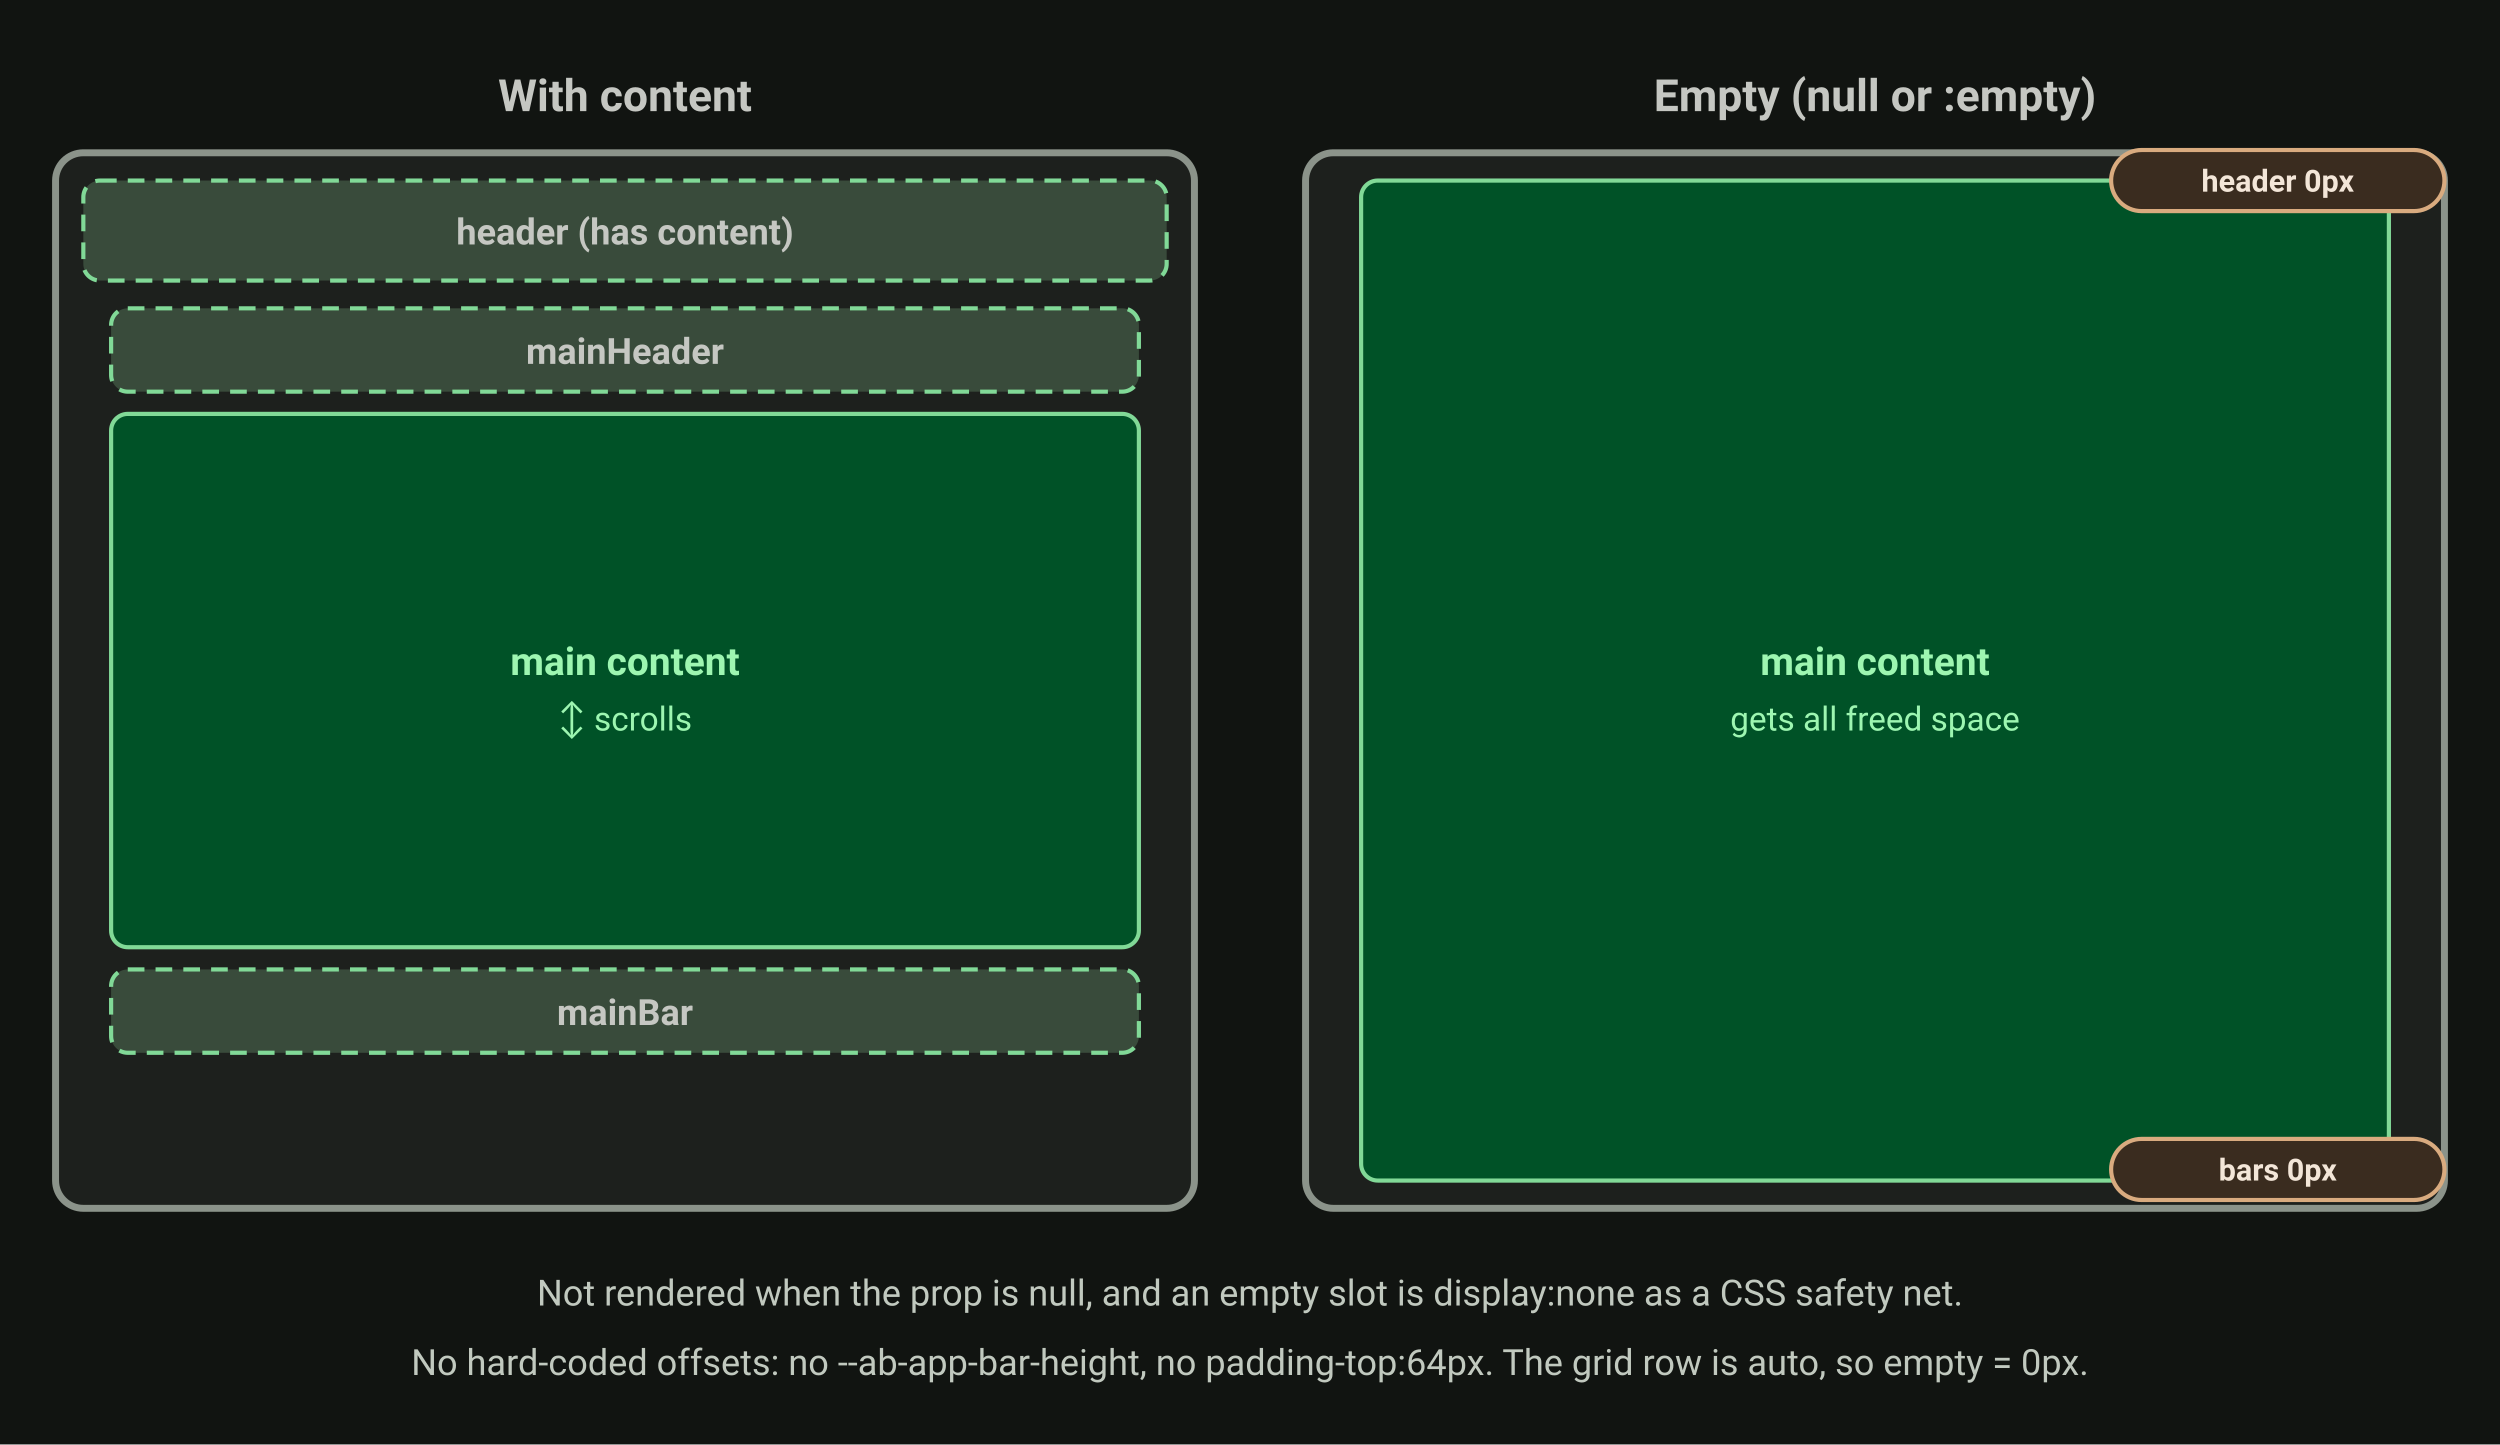
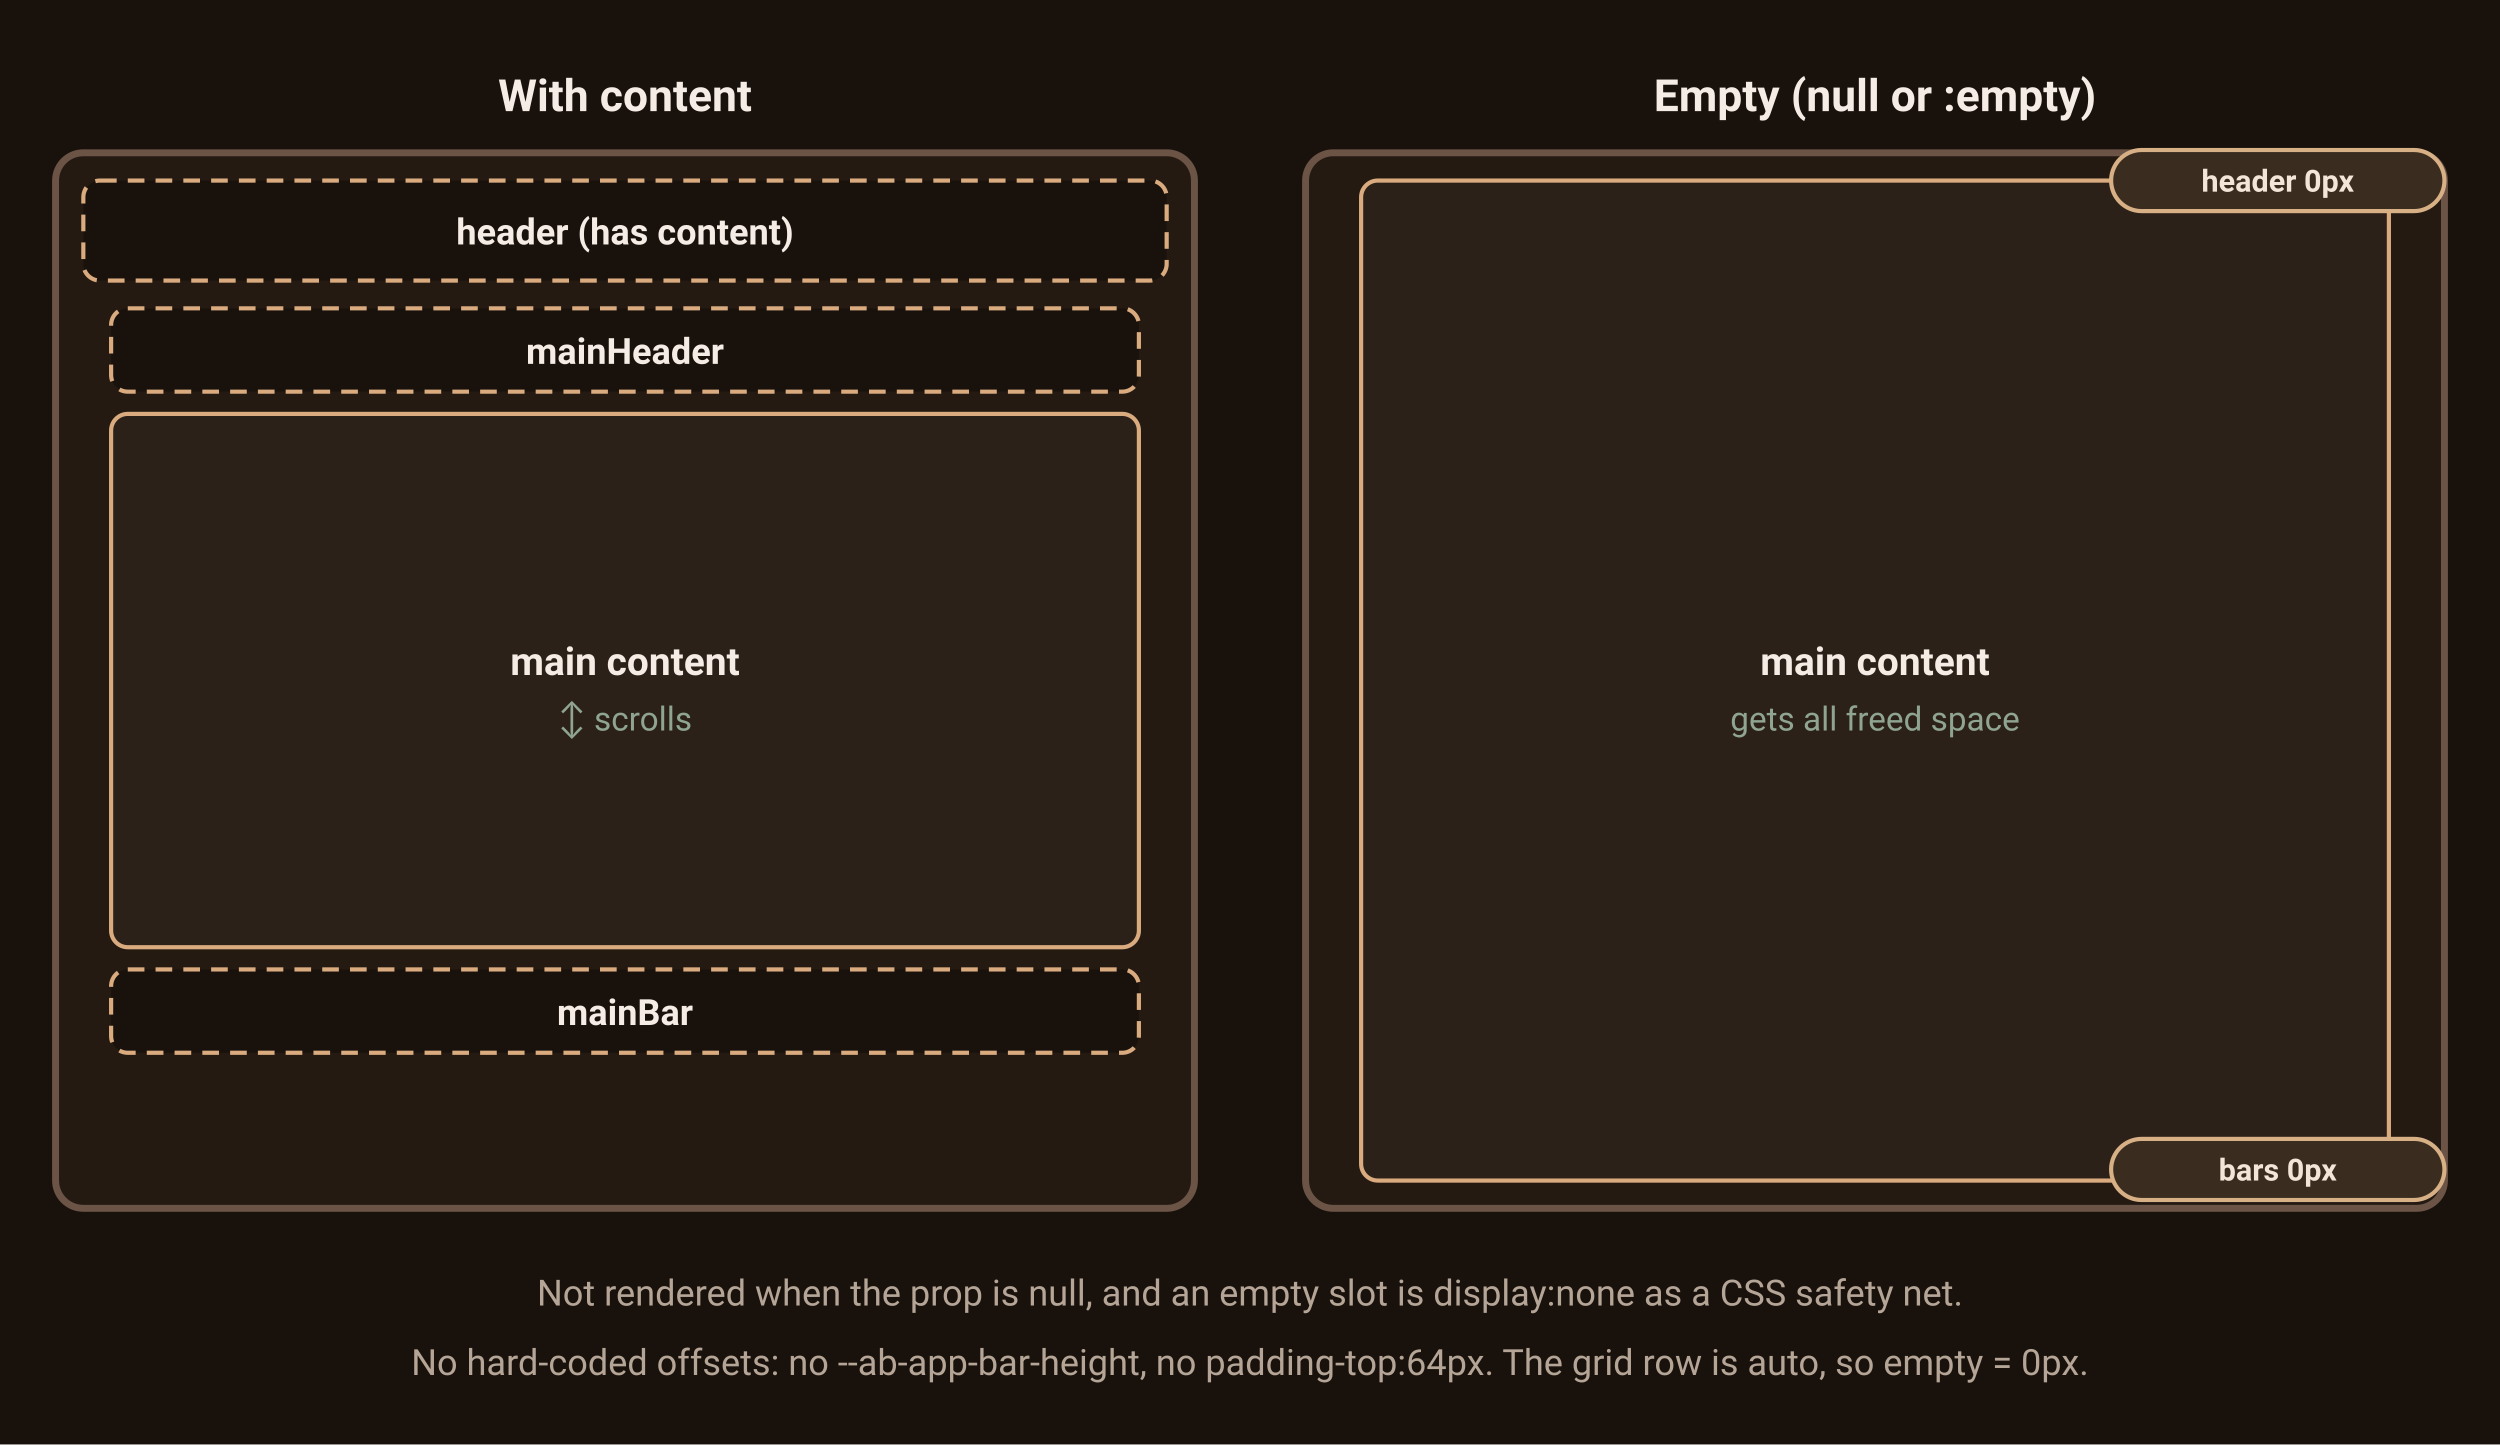
<svg xmlns="http://www.w3.org/2000/svg" width="900" height="520" viewBox="0 0 900 520" role="img" aria-labelledby="t d">
  <defs>
    <marker id="ah" viewBox="0 0 10 10" refX="9" refY="5" markerWidth="7" markerHeight="7" orient="auto-start-reverse">
-       <path d="M0,0 L10,5 L0,10 z" fill="#D9AB7F" />
+       <path d="M0,0 L10,5 L0,10 z" fill="#D8B085" />
    </marker>
  </defs>
-   <rect width="100%" height="100%" fill="#111411" />
-   <text x="225" y="40" font-size="16" font-family="Roboto,Inter,DejaVu Sans,sans-serif" fill="#C5C7C2" text-anchor="middle" font-weight="bold">With content</text>
-   <rect x="20" y="55" width="410" height="380" rx="10" fill="#1D201D" stroke="#8B938A" stroke-width="2.5" opacity="1" />
-   <rect x="30" y="65" width="390" height="36" rx="6" fill="#394B3B" stroke="#81D997" stroke-width="1.5" stroke-dasharray="6 4" opacity="1" />
-   <text x="225.0" y="88.0" font-size="13" font-family="Roboto,Inter,DejaVu Sans,sans-serif" fill="#C5C7C2" text-anchor="middle" font-weight="bold">header (has content)</text>
-   <rect x="40" y="111" width="370" height="30" rx="6" fill="#394B3B" stroke="#81D997" stroke-width="1.5" stroke-dasharray="6 4" opacity="1" />
-   <text x="225.0" y="131.0" font-size="13" font-family="Roboto,Inter,DejaVu Sans,sans-serif" fill="#C5C7C2" text-anchor="middle" font-weight="bold">mainHeader</text>
-   <rect x="40" y="149" width="370" height="192" rx="6" fill="#005227" stroke="#81D997" stroke-width="1.5" opacity="1" />
-   <text x="225.0" y="243.0" font-size="14" font-family="Roboto,Inter,DejaVu Sans,sans-serif" fill="#9DF6B1" text-anchor="middle" font-weight="bold">main content</text>
-   <text x="225.0" y="263.0" font-size="12" font-family="Roboto,Inter,DejaVu Sans,sans-serif" fill="#9DF6B1" text-anchor="middle" font-weight="normal">↕ scrolls</text>
-   <rect x="40" y="349" width="370" height="30" rx="6" fill="#394B3B" stroke="#81D997" stroke-width="1.5" stroke-dasharray="6 4" opacity="1" />
-   <text x="225.0" y="369.0" font-size="13" font-family="Roboto,Inter,DejaVu Sans,sans-serif" fill="#C5C7C2" text-anchor="middle" font-weight="bold">mainBar</text>
-   <text x="225" y="450" font-size="1" font-family="Roboto,Inter,DejaVu Sans,sans-serif" fill="#C5C7C2" text-anchor="middle" font-weight="normal" />
-   <text x="675" y="40" font-size="16" font-family="Roboto,Inter,DejaVu Sans,sans-serif" fill="#C5C7C2" text-anchor="middle" font-weight="bold">Empty (null or :empty)</text>
-   <rect x="470" y="55" width="410" height="380" rx="10" fill="#1D201D" stroke="#8B938A" stroke-width="2.5" opacity="1" />
-   <rect x="490" y="65" width="370" height="360" rx="6" fill="#005227" stroke="#81D997" stroke-width="1.5" opacity="1" />
-   <text x="675.0" y="243.0" font-size="14" font-family="Roboto,Inter,DejaVu Sans,sans-serif" fill="#9DF6B1" text-anchor="middle" font-weight="bold">main content</text>
-   <text x="675.0" y="263.0" font-size="12" font-family="Roboto,Inter,DejaVu Sans,sans-serif" fill="#9DF6B1" text-anchor="middle" font-weight="normal">gets all freed space</text>
-   <line x1="880" y1="66" x2="880" y2="66" stroke="#D9AB7F" stroke-width="2" />
-   <rect x="760" y="54" width="120" height="22" rx="11" fill="#3A2C1F" stroke="#D9AB7F" stroke-width="1.5" opacity="1" />
+   <rect width="100%" height="100%" fill="#19120C" />
+   <text x="225" y="40" font-size="16" font-family="Roboto,Inter,DejaVu Sans,sans-serif" fill="#F4ECE5" text-anchor="middle" font-weight="bold">With content</text>
+   <rect x="20" y="55" width="410" height="380" rx="10" fill="#241A12" stroke="#6B5346" stroke-width="2.5" opacity="1" />
+   <rect x="30" y="65" width="390" height="36" rx="6" fill="#19120C" stroke="#D9AB7F" stroke-width="1.5" stroke-dasharray="6 4" opacity="1" />
+   <text x="225.0" y="88.0" font-size="13" font-family="Roboto,Inter,DejaVu Sans,sans-serif" fill="#F4ECE5" text-anchor="middle" font-weight="bold">header (has content)</text>
+   <rect x="40" y="111" width="370" height="30" rx="6" fill="#19120C" stroke="#D9AB7F" stroke-width="1.5" stroke-dasharray="6 4" opacity="1" />
+   <text x="225.0" y="131.0" font-size="13" font-family="Roboto,Inter,DejaVu Sans,sans-serif" fill="#F4ECE5" text-anchor="middle" font-weight="bold">mainHeader</text>
+   <rect x="40" y="149" width="370" height="192" rx="6" fill="#2C2118" stroke="#D9AB7F" stroke-width="1.5" opacity="1" />
+   <text x="225.0" y="243.0" font-size="14" font-family="Roboto,Inter,DejaVu Sans,sans-serif" fill="#F4ECE5" text-anchor="middle" font-weight="bold">main content</text>
+   <text x="225.0" y="263.0" font-size="12" font-family="Roboto,Inter,DejaVu Sans,sans-serif" fill="#8FA491" text-anchor="middle" font-weight="normal">↕ scrolls</text>
+   <rect x="40" y="349" width="370" height="30" rx="6" fill="#19120C" stroke="#D9AB7F" stroke-width="1.5" stroke-dasharray="6 4" opacity="1" />
+   <text x="225.0" y="369.0" font-size="13" font-family="Roboto,Inter,DejaVu Sans,sans-serif" fill="#F4ECE5" text-anchor="middle" font-weight="bold">mainBar</text>
+   <text x="225" y="450" font-size="1" font-family="Roboto,Inter,DejaVu Sans,sans-serif" fill="#F4ECE5" text-anchor="middle" font-weight="normal" />
+   <text x="675" y="40" font-size="16" font-family="Roboto,Inter,DejaVu Sans,sans-serif" fill="#F4ECE5" text-anchor="middle" font-weight="bold">Empty (null or :empty)</text>
+   <rect x="470" y="55" width="410" height="380" rx="10" fill="#241A12" stroke="#6B5346" stroke-width="2.5" opacity="1" />
+   <rect x="490" y="65" width="370" height="360" rx="6" fill="#2C2118" stroke="#D9AB7F" stroke-width="1.5" opacity="1" />
+   <text x="675.0" y="243.0" font-size="14" font-family="Roboto,Inter,DejaVu Sans,sans-serif" fill="#F4ECE5" text-anchor="middle" font-weight="bold">main content</text>
+   <text x="675.0" y="263.0" font-size="12" font-family="Roboto,Inter,DejaVu Sans,sans-serif" fill="#8FA491" text-anchor="middle" font-weight="normal">gets all freed space</text>
+   <line x1="880" y1="66" x2="880" y2="66" stroke="#D8B085" stroke-width="2" />
+   <rect x="760" y="54" width="120" height="22" rx="11" fill="#3A2C1F" stroke="#D8B085" stroke-width="1.5" opacity="1" />
  <text x="820" y="69" font-size="11" font-family="Roboto,Inter,DejaVu Sans,sans-serif" fill="#F3E6D8" text-anchor="middle" font-weight="bold">header 0px</text>
-   <line x1="880" y1="424" x2="880" y2="424" stroke="#D9AB7F" stroke-width="2" />
-   <rect x="760" y="410" width="120" height="22" rx="11" fill="#3A2C1F" stroke="#D9AB7F" stroke-width="1.5" opacity="1" />
+   <line x1="880" y1="424" x2="880" y2="424" stroke="#D8B085" stroke-width="2" />
+   <rect x="760" y="410" width="120" height="22" rx="11" fill="#3A2C1F" stroke="#D8B085" stroke-width="1.5" opacity="1" />
  <text x="820" y="425" font-size="11" font-family="Roboto,Inter,DejaVu Sans,sans-serif" fill="#F3E6D8" text-anchor="middle" font-weight="bold">bars 0px</text>
-   <text x="450" y="470" font-size="13" font-family="Roboto,Inter,DejaVu Sans,sans-serif" fill="#C1C9BF" text-anchor="middle" font-weight="normal">Not rendered when the prop is null, and an empty slot is display:none as a CSS safety net.</text>
-   <text x="450" y="495" font-size="13" font-family="Roboto,Inter,DejaVu Sans,sans-serif" fill="#C1C9BF" text-anchor="middle" font-weight="normal">No hard-coded offsets: no --ab-app-bar-height, no padding-top:64px. The grid row is auto, so empty = 0px.</text>
+   <text x="450" y="470" font-size="13" font-family="Roboto,Inter,DejaVu Sans,sans-serif" fill="#B5A597" text-anchor="middle" font-weight="normal">Not rendered when the prop is null, and an empty slot is display:none as a CSS safety net.</text>
+   <text x="450" y="495" font-size="13" font-family="Roboto,Inter,DejaVu Sans,sans-serif" fill="#B5A597" text-anchor="middle" font-weight="normal">No hard-coded offsets: no --ab-app-bar-height, no padding-top:64px. The grid row is auto, so empty = 0px.</text>
</svg>
